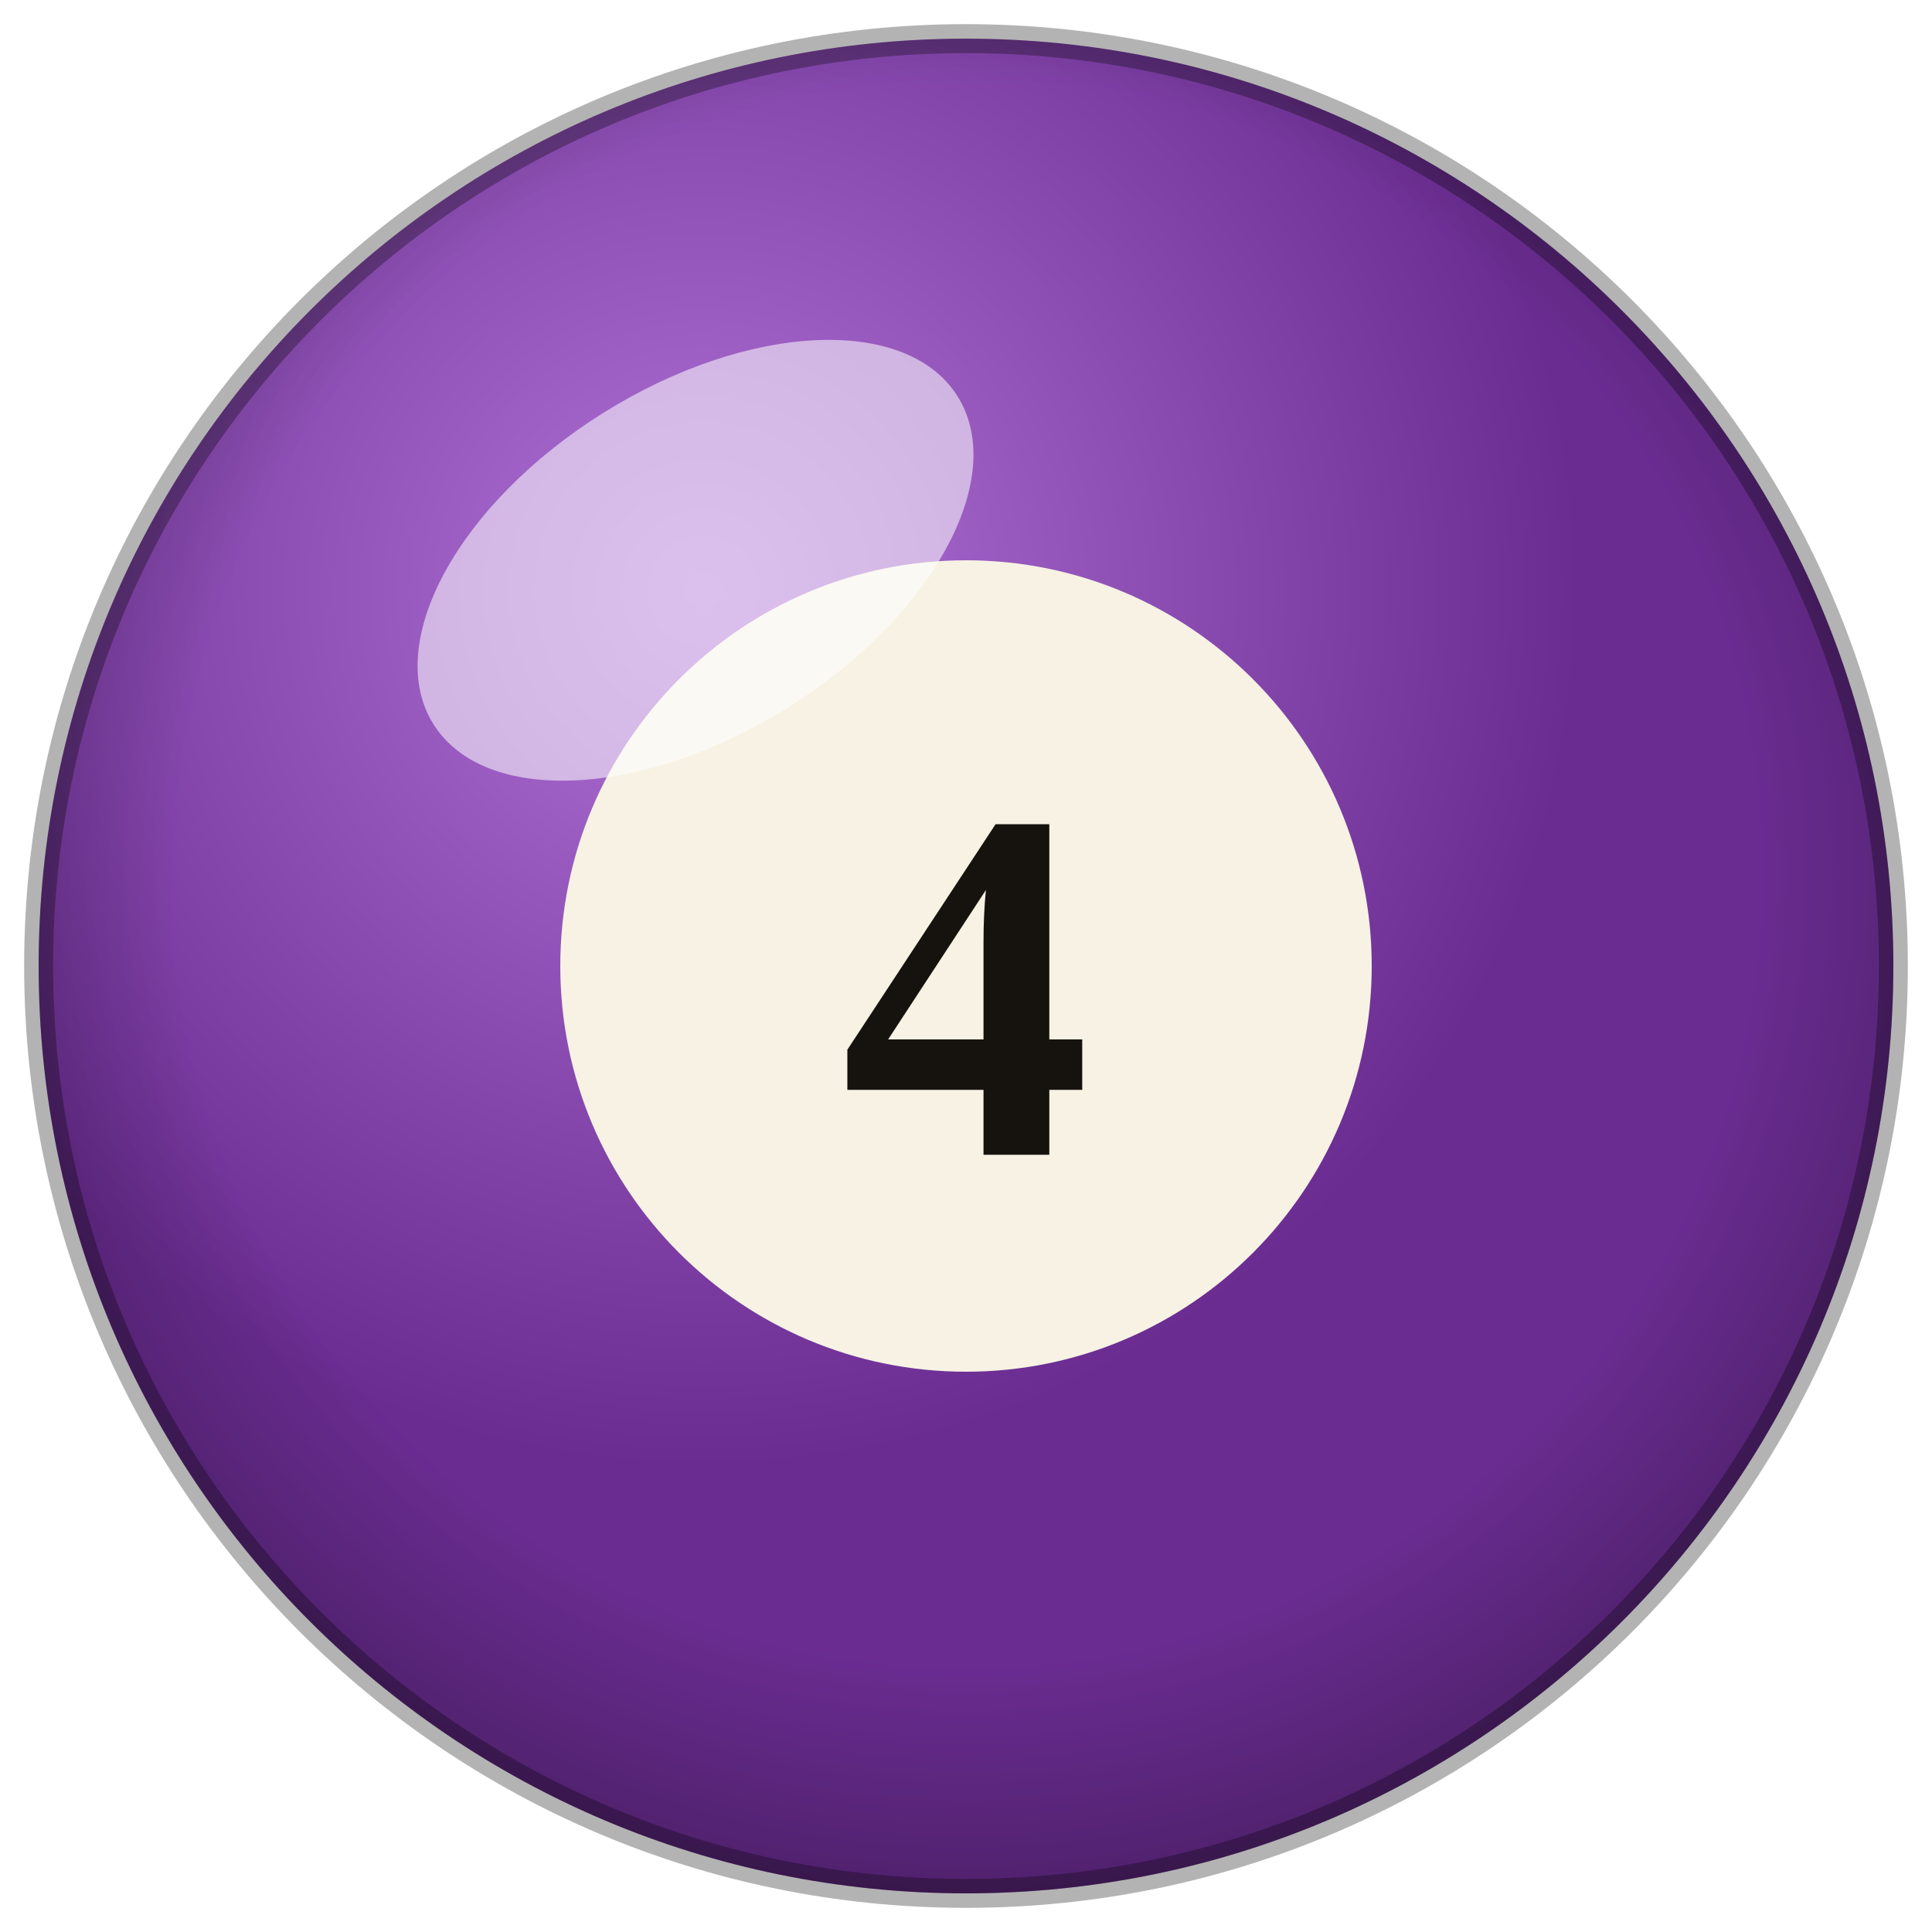
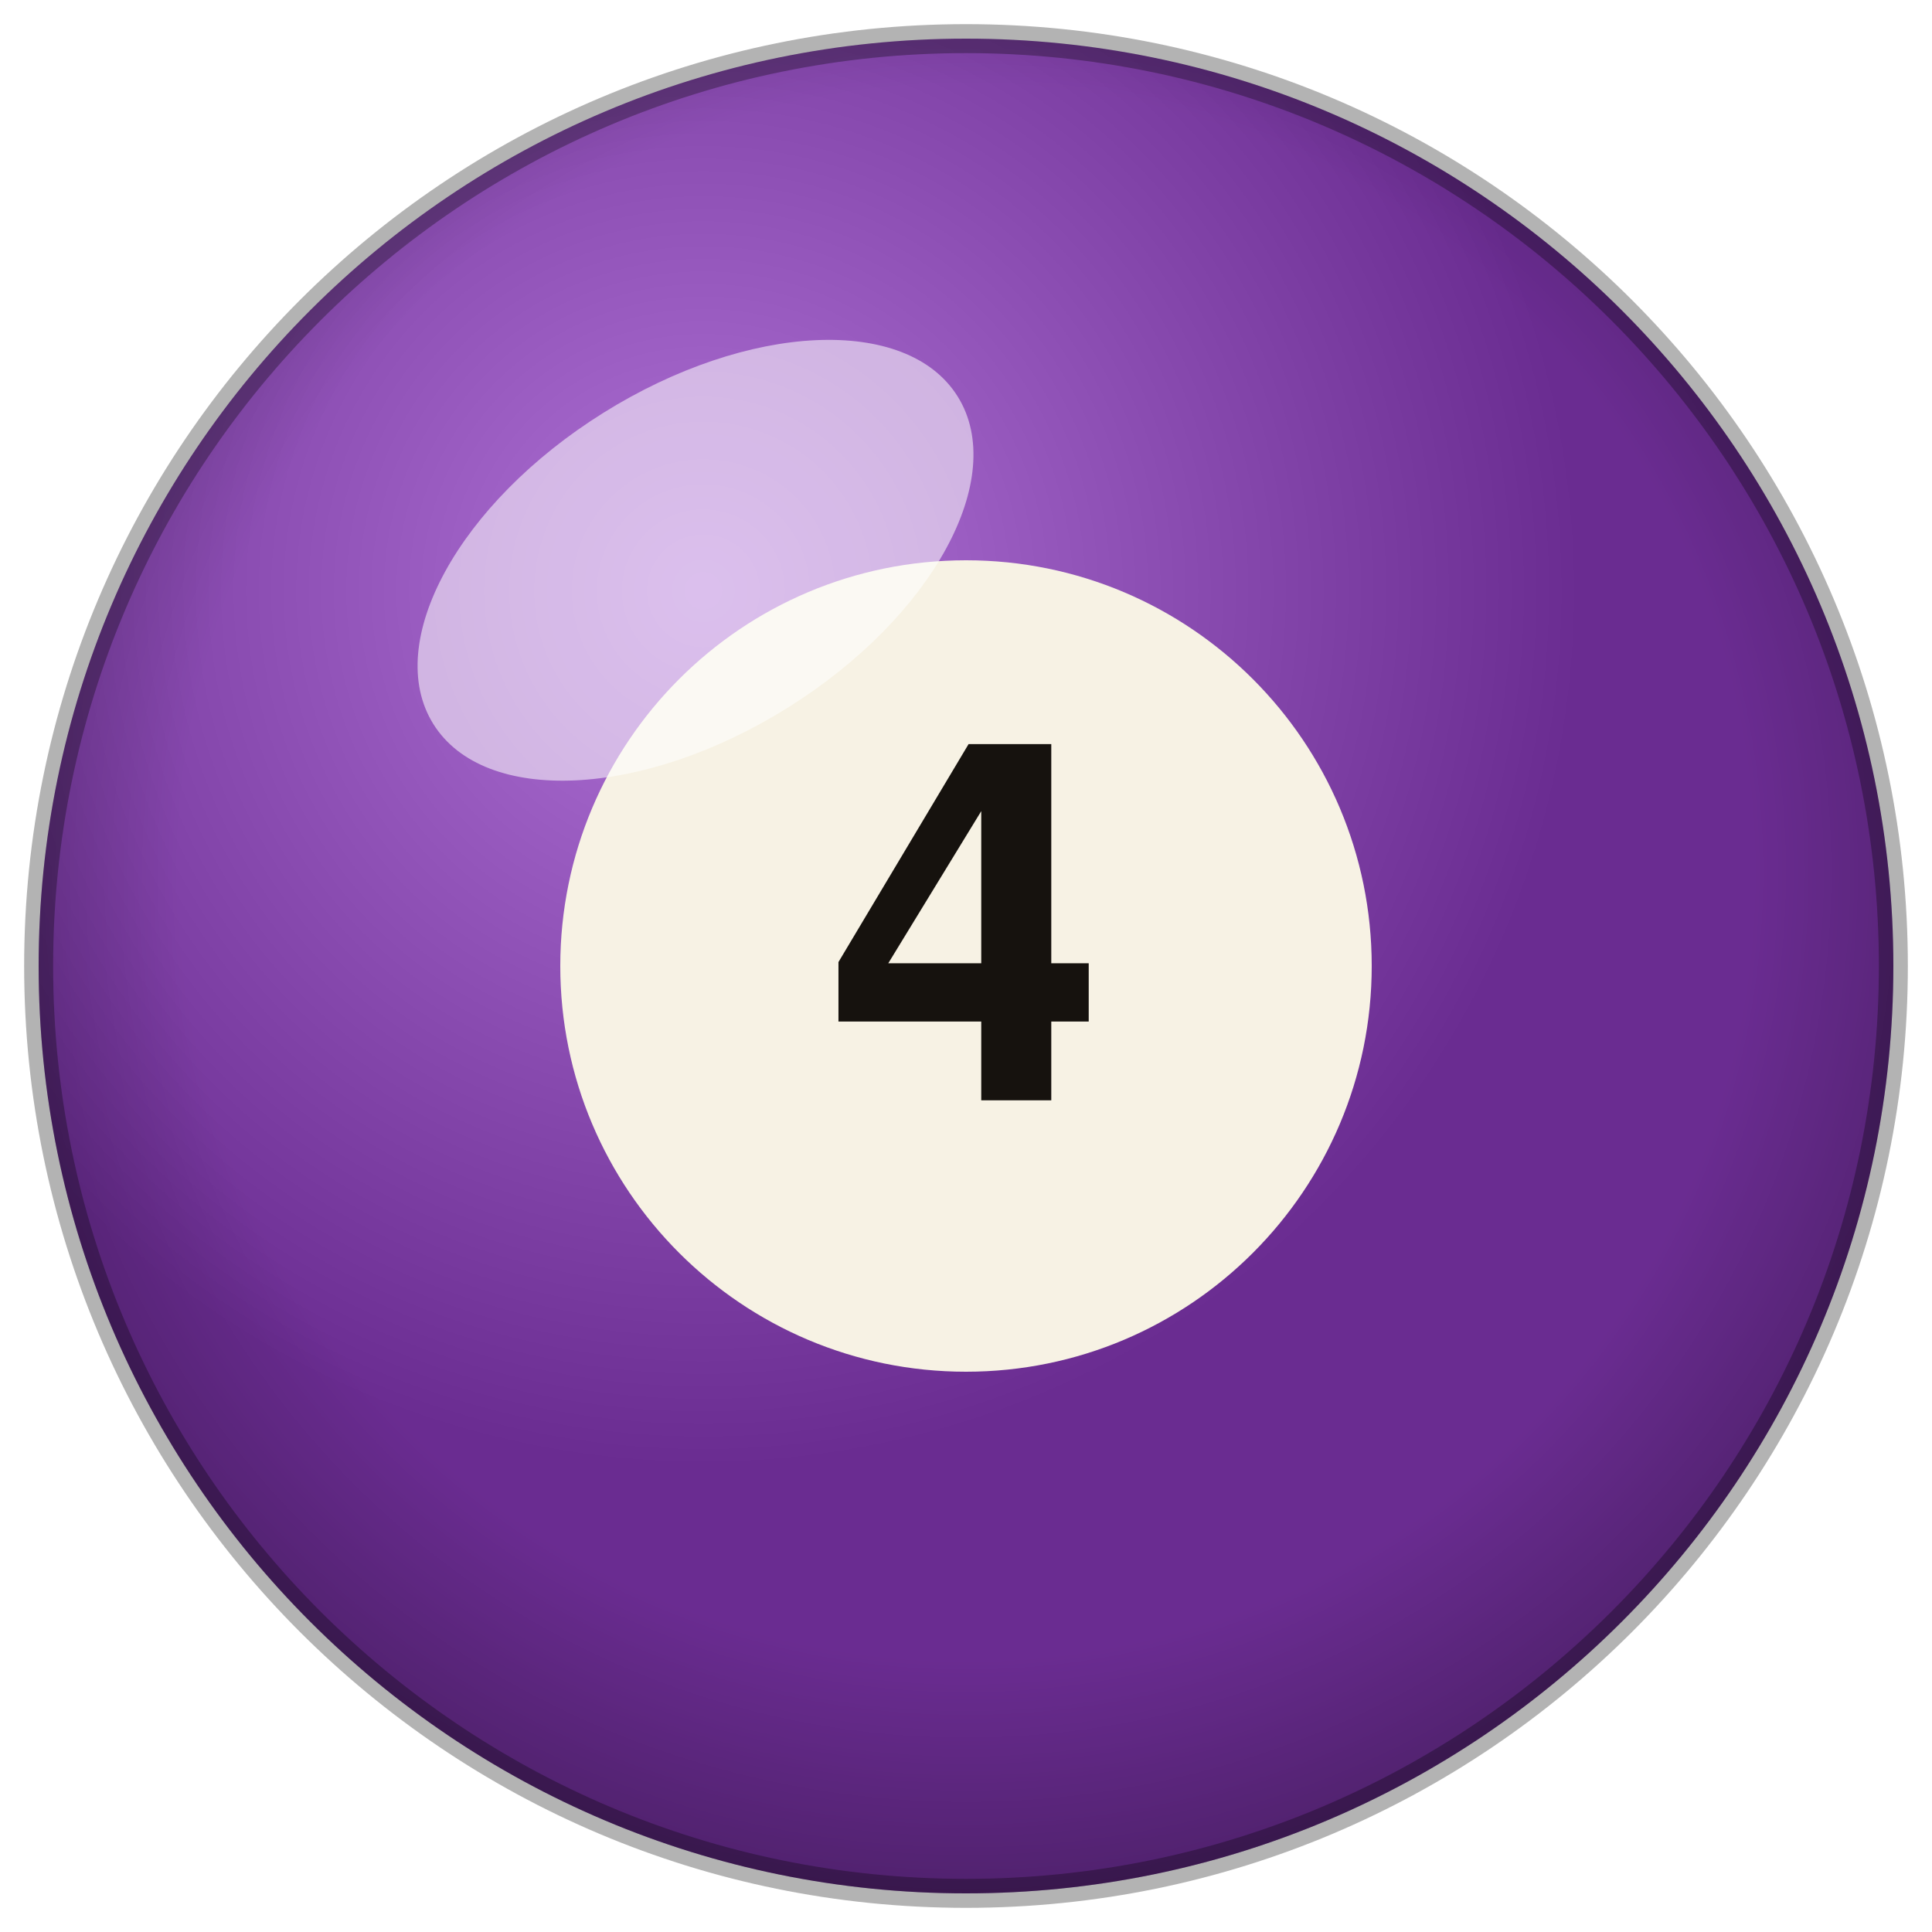
<svg xmlns="http://www.w3.org/2000/svg" viewBox="0 0 100 100">
  <defs>
    <radialGradient id="g" cx="0.36" cy="0.3" r="0.85">
      <stop offset="0" stop-color="rgb(176,114,215)" />
      <stop offset="0.55" stop-color="#6a2c91" />
      <stop offset="1" stop-color="#6a2c91" />
    </radialGradient>
    <clipPath id="c">
      <circle cx="50" cy="50" r="48" />
    </clipPath>
    <radialGradient id="s" cx="0.5" cy="0.45" r="0.6">
      <stop offset="0.7" stop-color="rgba(0,0,0,0)" />
      <stop offset="1" stop-color="rgba(0,0,0,0.35)" />
    </radialGradient>
  </defs>
  <circle cx="50" cy="50" r="48" fill="url(#g)" />
  <circle cx="50" cy="50" r="21" fill="#f7f2e4" />
-   <text x="50" y="51" font-family="Georgia, 'Times New Roman', serif" font-size="26" font-weight="bold" fill="#16120e" text-anchor="middle" dominant-baseline="central">4</text>
+   <text x="50" y="51" font-family="Helvetica, Futura, serif" font-size="26" font-weight="800" fill="#16120e" text-anchor="middle" dominant-baseline="central">4</text>
  <circle cx="50" cy="50" r="48" fill="url(#s)" />
  <ellipse cx="36" cy="29" rx="16" ry="9" transform="rotate(-32 36 29)" fill="rgba(255,255,255,0.55)" />
  <circle cx="50" cy="50" r="48" fill="none" stroke="rgba(0,0,0,0.3)" stroke-width="1.5" />
</svg>
